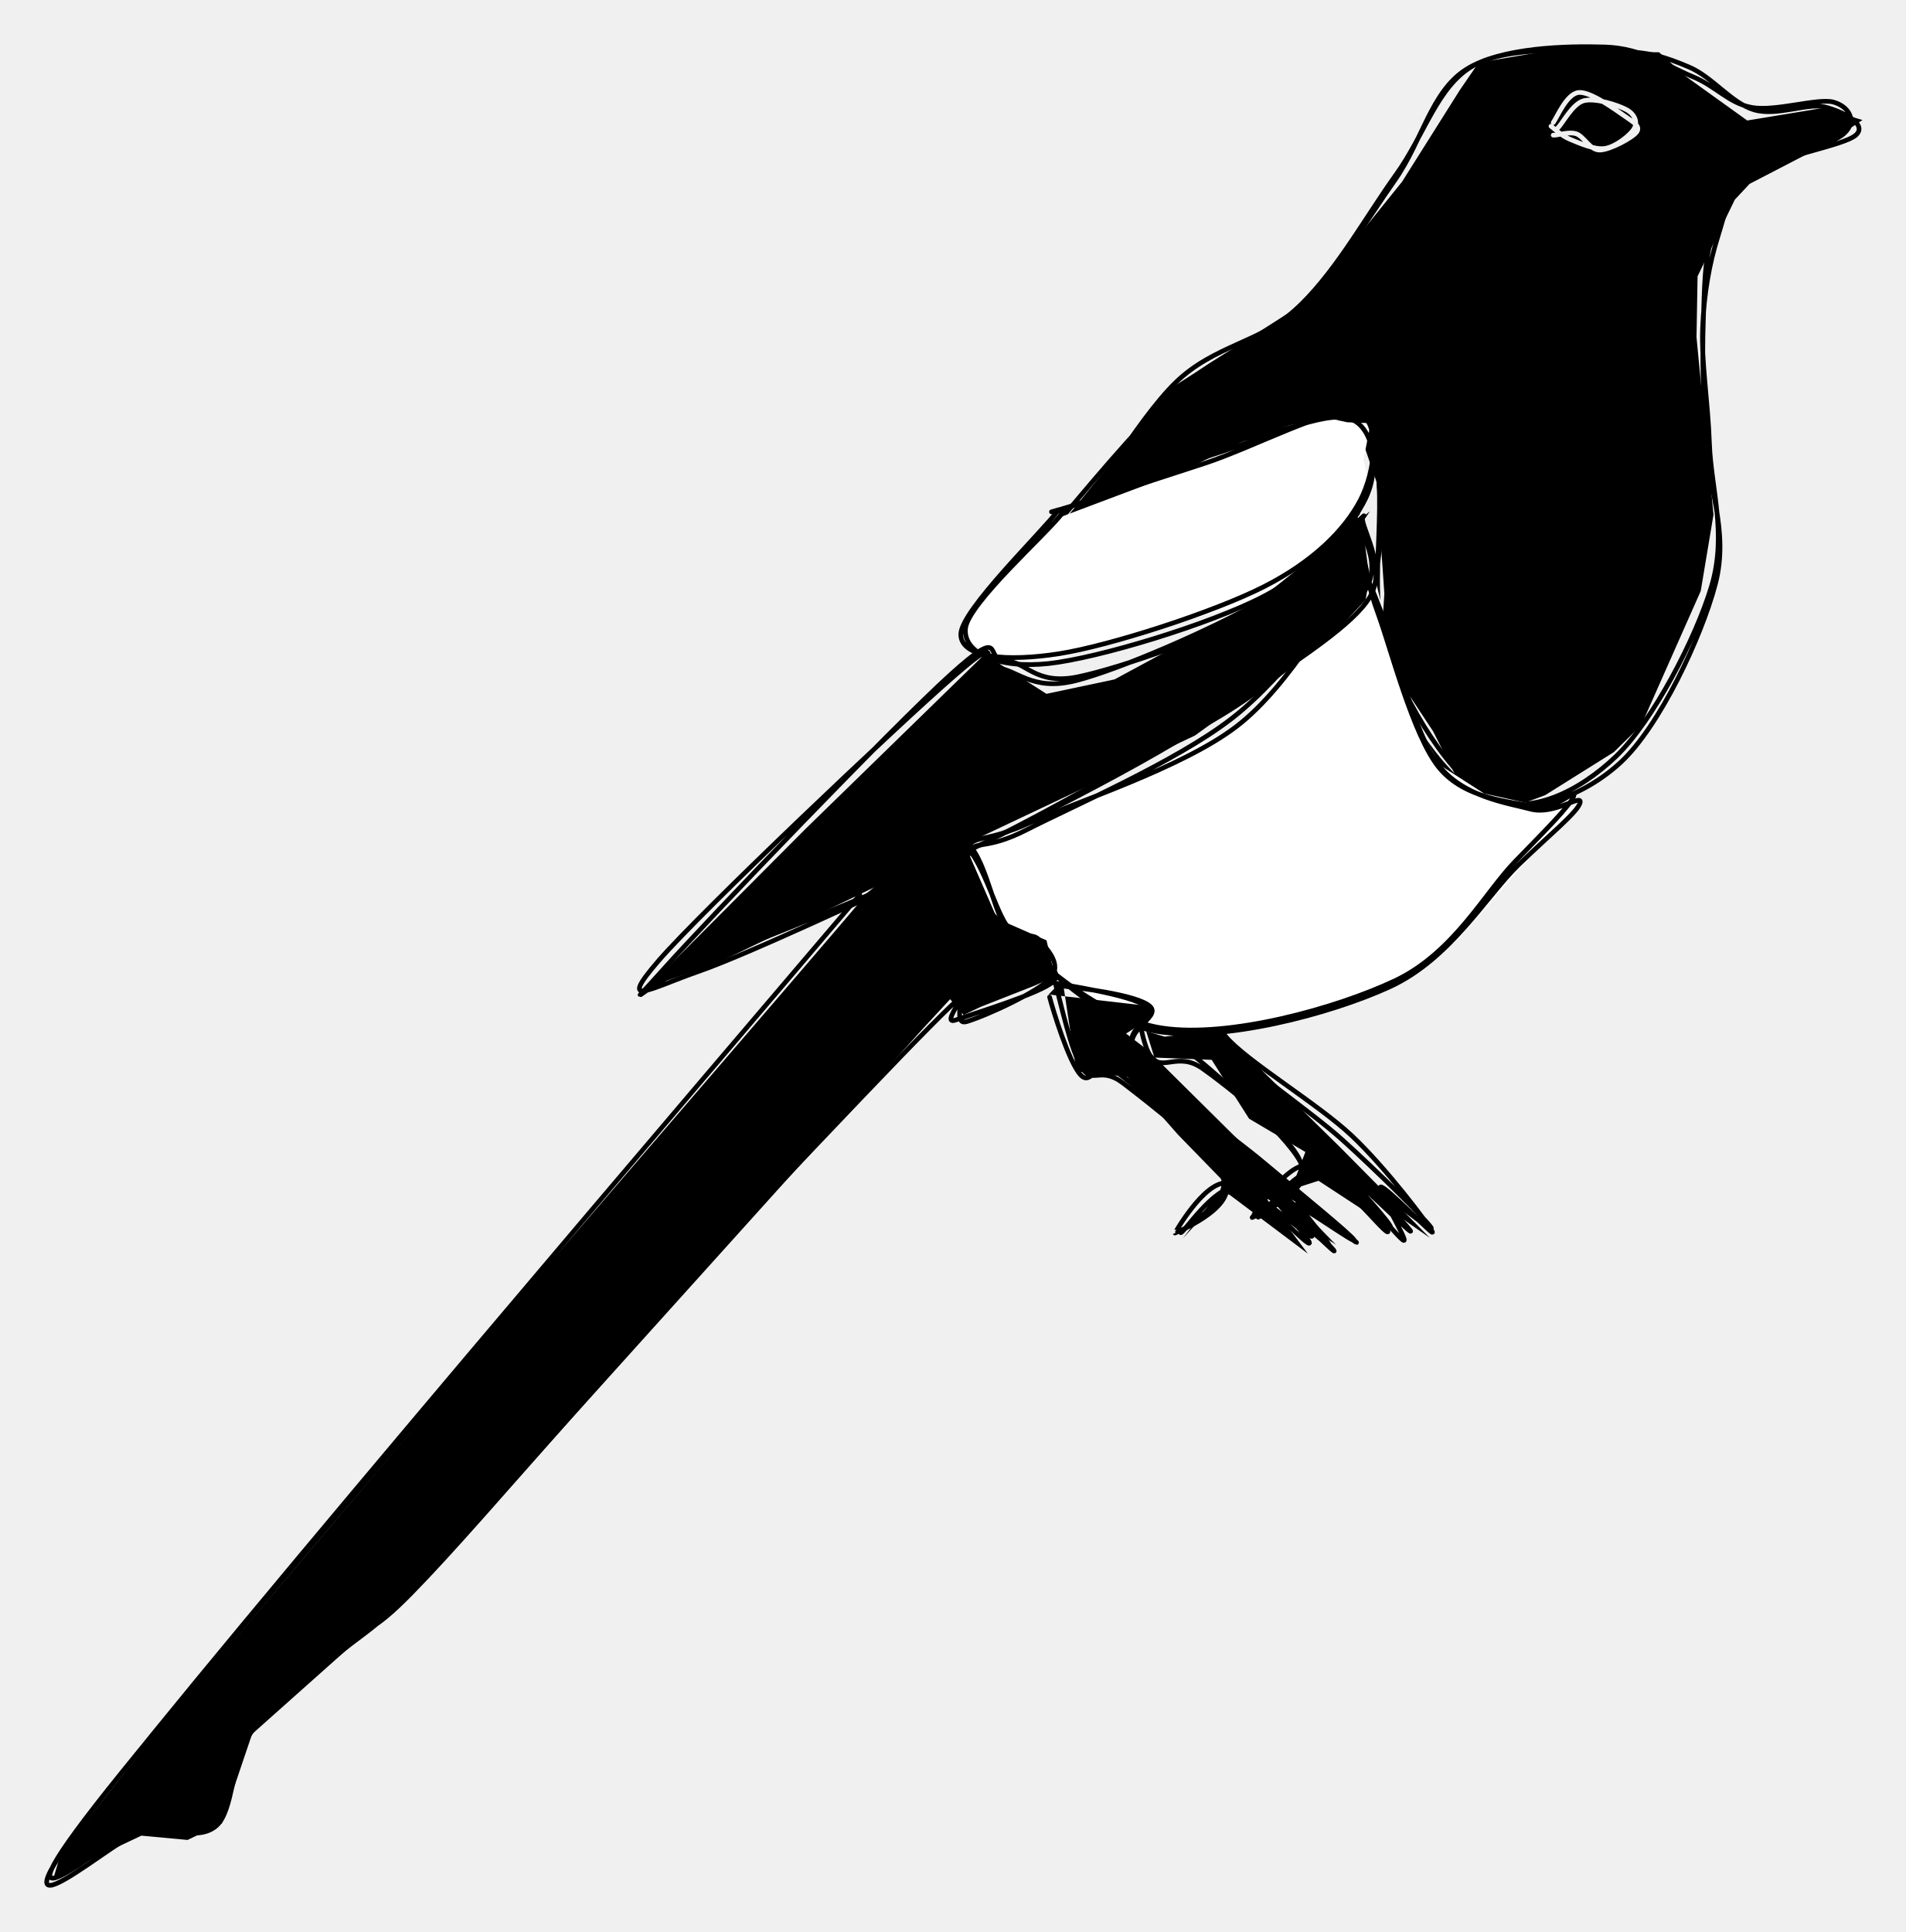
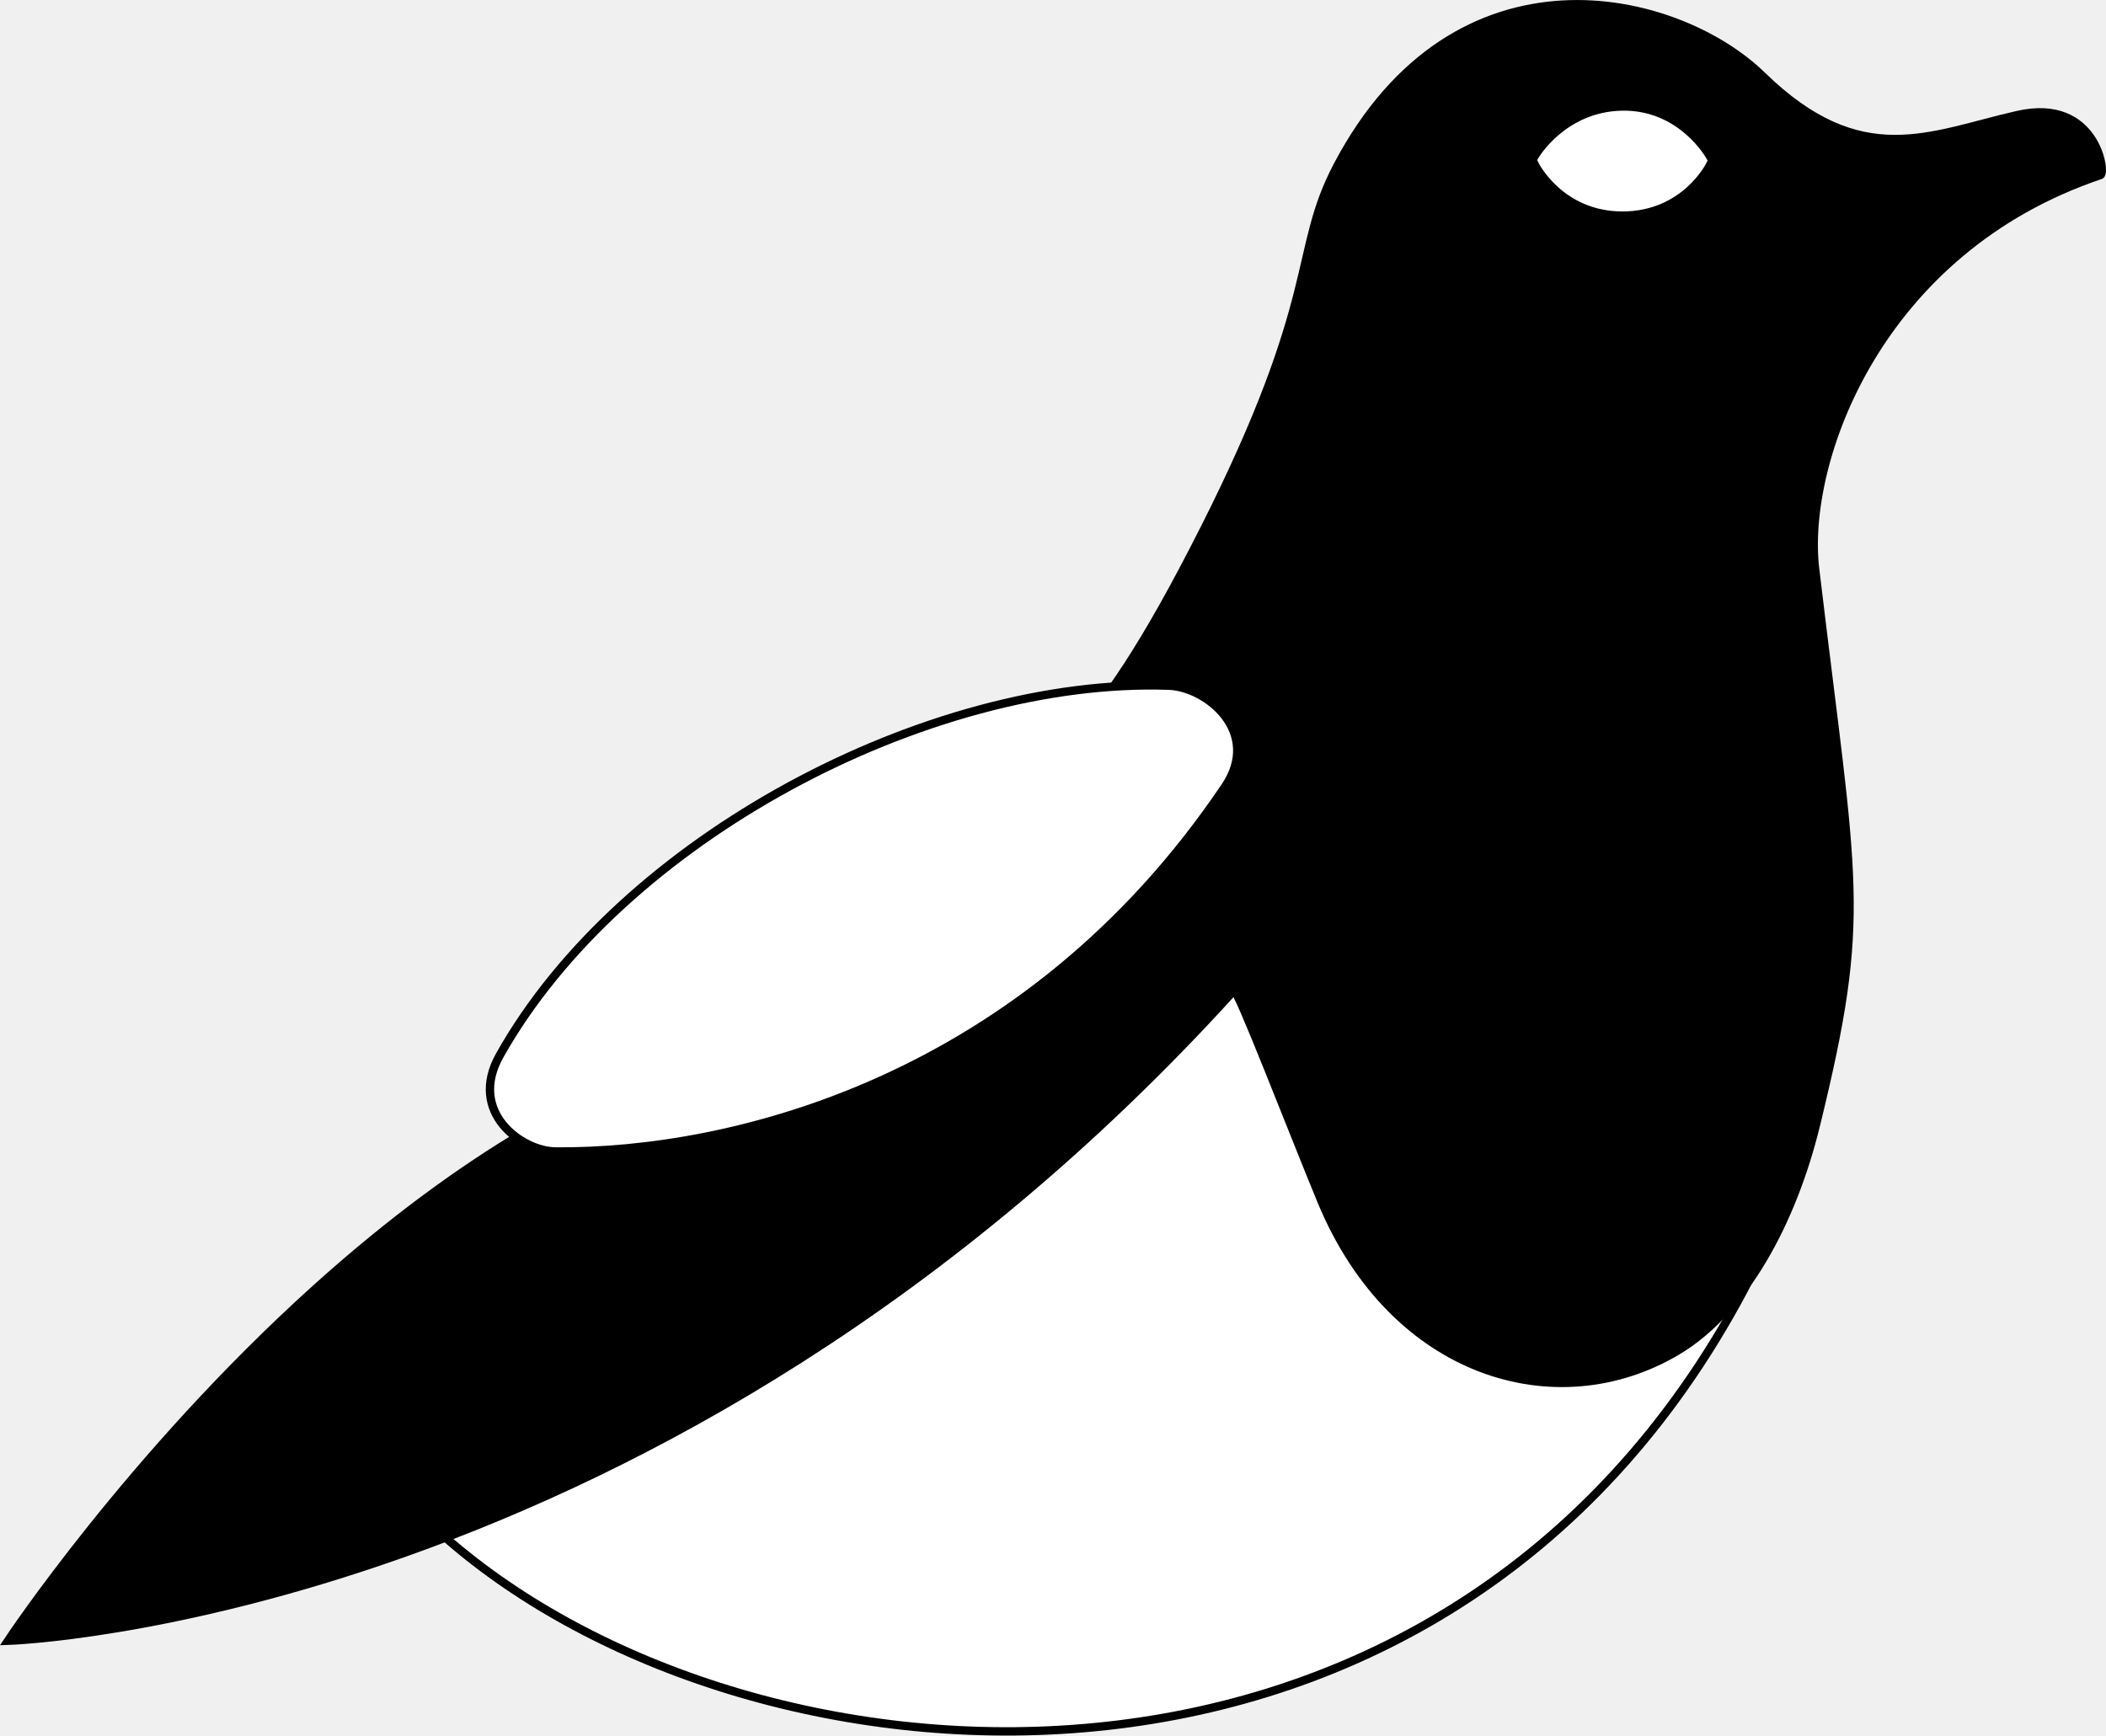
- <svg xmlns="http://www.w3.org/2000/svg" version="1.1" viewBox="0 0 408.395 414.083" width="408.395" height="414.083">
-   <defs>
-     <style class="style-fonts">
+ <svg xmlns="http://www.w3.org/2000/svg" width="66.621mm" height="54.909mm" viewBox="0 0 251.798 207.53" version="1.1" id="svg1" xml:space="preserve">
+   <defs id="defs1">
+     <style class="style-fonts" id="style1">
      @font-face {
        font-family: "Virgil";
        src: url("https://excalidraw.com/Virgil.woff2");
      }
      @font-face {
        font-family: "Cascadia";
        src: url("https://excalidraw.com/Cascadia.woff2");
      }
    </style>
  </defs>
-   <g stroke-linecap="round">
-     <g transform="translate(226.6762 113.1145) rotate(0 85.71934 -21.72869)" fill-rule="evenodd">
-       <path d="M1.6 -1.82 L24.35 -29.98 L52.92 -48.26 L73.78 -74.16 L86.11 -93.73 L90.2 -99.7 L104.82 -102.18 L128.86 -101.91 L134.53 -96.78 L147.75 -87.29 L163.84 -89.95 L172.45 -87.39 L169.76 -85.59 L166.33 -83.08 L148.25 -73.7 L145.09 -70.32 L137.11 -53.9 L136.88 -40.85 L140.52 -2.8 L137.79 13.55 L125.05 42.3 L119.16 48.09 L104.45 57.31 L99.23 59.25 L93.05 59.51 L85.85 54.28 L80.43 43.62 L69.17 26.56 L69.99 14.13 L68.34 -9.76 L65.94 -16.75 L61.56 -22 L58.15 -24.34 L42.61 -19.95 L0.89 0.57" stroke="none" stroke-width="0" fill="#000000" fill-rule="evenodd" />
-       <path d="M-0.28 -0.77 C3.84 -5.5, 16.86 -21.56, 25.62 -29.43 C34.38 -37.3, 44.46 -40.29, 52.27 -48 C60.09 -55.71, 66.37 -67.18, 72.5 -75.69 C78.63 -84.19, 81.27 -94.64, 89.06 -99.05 C96.84 -103.45, 111.51 -102.17, 119.21 -102.12 C126.92 -102.07, 130.26 -100.85, 135.26 -98.75 C140.27 -96.66, 144.38 -90.99, 149.23 -89.57 C154.07 -88.14, 160.7 -91.1, 164.34 -90.2 C167.98 -89.3, 173.67 -86.56, 171.05 -84.18 C168.44 -81.8, 153.58 -79.56, 148.64 -75.9 C143.7 -72.25, 143.15 -67.78, 141.41 -62.27 C139.67 -56.75, 138.48 -50.22, 138.19 -42.84 C137.9 -35.46, 139.34 -27.19, 139.66 -17.96 C139.98 -8.74, 143.44 1.36, 140.1 12.52 C136.77 23.68, 127.53 41.44, 119.63 49 C111.73 56.57, 100.93 61.85, 92.69 57.92 C84.46 53.99, 74.56 37.98, 70.24 25.41 C65.93 12.84, 71.78 -10.06, 66.81 -17.5 C61.84 -24.93, 51.38 -22, 40.42 -19.19 C29.47 -16.38, 7.96 -4.01, 1.07 -0.61 M1.77 1.44 C5.75 -3.53, 16.95 -23.03, 25.23 -31.1 C33.51 -39.16, 43.63 -39.74, 51.44 -46.95 C59.26 -54.16, 66.12 -65.8, 72.13 -74.35 C78.14 -82.89, 79.98 -93.43, 87.5 -98.22 C95.01 -103, 109.15 -103.3, 117.23 -103.05 C125.32 -102.8, 130.75 -98.87, 136 -96.71 C141.26 -94.55, 143.72 -91, 148.75 -90.08 C153.79 -89.17, 162.91 -92.15, 166.22 -91.23 C169.52 -90.31, 171.4 -87.23, 168.57 -84.56 C165.73 -81.89, 153.91 -78.87, 149.2 -75.23 C144.49 -71.59, 142.13 -67.95, 140.32 -62.71 C138.51 -57.48, 138.58 -51.17, 138.33 -43.81 C138.07 -36.45, 138.36 -27.88, 138.79 -18.56 C139.22 -9.25, 143.93 0.63, 140.92 12.09 C137.91 23.55, 128.95 42.52, 120.72 50.2 C112.49 57.87, 100.18 62.12, 91.54 58.13 C82.9 54.13, 72.67 38.73, 68.87 26.22 C65.08 13.71, 73.46 -9.13, 68.78 -16.95 C64.1 -24.78, 52.17 -23.82, 40.8 -20.74 C29.43 -17.66, 7.53 -1.99, 0.55 1.54" stroke="#000000" stroke-width="1" fill="none" />
+   <g id="layer1" style="display:none;opacity:0.359" transform="translate(-338.2836,-361.9682)">
+     <g id="g1" transform="translate(191.6899,353.9613)">
+       <g stroke-linecap="round" id="g3">
+         <g transform="translate(226.6762,113.1145)" fill-rule="evenodd" id="g2">
+           <path d="m 1.6,-1.82 22.75,-28.16 28.57,-18.28 20.86,-25.9 12.33,-19.57 4.09,-5.97 14.62,-2.48 24.04,0.27 5.67,5.13 13.22,9.49 16.09,-2.66 8.61,2.56 -2.69,1.8 -3.43,2.51 -18.08,9.38 -3.16,3.38 -7.98,16.42 -0.23,13.05 3.64,38.05 -2.73,16.35 -12.74,28.75 -5.89,5.79 -14.71,9.22 -5.22,1.94 -6.18,0.26 -7.2,-5.23 L 80.43,43.62 69.17,26.56 69.99,14.13 68.34,-9.76 65.94,-16.75 61.56,-22 58.15,-24.34 42.61,-19.95 0.89,0.57" stroke="none" stroke-width="0" fill="#000000" fill-rule="evenodd" id="path1" />
+           <path d="m -0.28,-0.77 c 4.12,-4.73 17.14,-20.79 25.9,-28.66 8.76,-7.87 18.84,-10.86 26.65,-18.57 7.82,-7.71 14.1,-19.18 20.23,-27.69 6.13,-8.5 8.77,-18.95 16.56,-23.36 7.78,-4.4 22.45,-3.12 30.15,-3.07 7.71,0.05 11.05,1.27 16.05,3.37 5.01,2.09 9.12,7.76 13.97,9.18 4.84,1.43 11.47,-1.53 15.11,-0.63 3.64,0.9 9.33,3.64 6.71,6.02 -2.61,2.38 -17.47,4.62 -22.41,8.28 -4.94,3.65 -5.49,8.12 -7.23,13.63 -1.74,5.52 -2.93,12.05 -3.22,19.43 -0.29,7.38 1.15,15.65 1.47,24.88 0.32,9.22 3.78,19.32 0.44,30.48 -3.33,11.16 -12.57,28.92 -20.47,36.48 -7.9,7.57 -18.7,12.85 -26.94,8.92 C 84.46,53.99 74.56,37.98 70.24,25.41 65.93,12.84 71.78,-10.06 66.81,-17.5 61.84,-24.93 51.38,-22 40.42,-19.19 29.47,-16.38 7.96,-4.01 1.07,-0.61 m 0.7,2.05 c 3.98,-4.97 15.18,-24.47 23.46,-32.54 8.28,-8.06 18.4,-8.64 26.21,-15.85 7.82,-7.21 14.68,-18.85 20.69,-27.4 6.01,-8.54 7.85,-19.08 15.37,-23.87 7.51,-4.78 21.65,-5.08 29.73,-4.83 8.09,0.25 13.52,4.18 18.77,6.34 5.26,2.16 7.72,5.71 12.75,6.63 5.04,0.91 14.16,-2.07 17.47,-1.15 3.3,0.92 5.18,4 2.35,6.67 -2.84,2.67 -14.66,5.69 -19.37,9.33 -4.71,3.64 -7.07,7.28 -8.88,12.52 -1.81,5.23 -1.74,11.54 -1.99,18.9 -0.26,7.36 0.03,15.93 0.46,25.25 0.43,9.31 5.14,19.19 2.13,30.65 -3.01,11.46 -11.97,30.43 -20.2,38.11 -8.23,7.67 -20.54,11.92 -29.18,7.93 C 82.9,54.13 72.67,38.73 68.87,26.22 65.08,13.71 73.46,-9.13 68.78,-16.95 64.1,-24.78 52.17,-23.82 40.8,-20.74 29.43,-17.66 7.53,-1.99 0.55,1.54" stroke="#000000" stroke-width="1" fill="none" id="path2" />
+         </g>
+       </g>
+       <g stroke-linecap="round" id="g5">
+         <g transform="translate(226.6762,109.0212)" fill-rule="evenodd" id="g4">
+           <path d="m 0.77,-0.98 -16.74,21.32 -3.96,5.41 1.13,2.68 6.08,4 12.08,0.12 10.1,-3.57 34.48,-9.56 6.87,-5.3 11.29,-10.88 5.18,-6.72 -1.77,-6.94 1.54,-7.9 -5.04,-0.2 -4.72,-1.01 L 0.1,1.98" stroke="none" stroke-width="0" fill="#ffffff" fill-rule="evenodd" id="path3" />
+           <path d="M 1.06,0.86 C -2.19,5.27 -19.26,20.29 -19.77,25.68 -20.28,31.07 -12.63,34.34 -2,33.2 8.64,32.06 32.7,24.75 44.03,18.84 55.37,12.93 62.94,4.12 66,-2.25 c 3.06,-6.36 1.77,-15.5 -3.6,-17.09 -5.36,-1.6 -18.17,4.21 -28.6,7.54 C 23.36,-8.46 5.29,-1.32 -0.21,0.67 m 0.37,-0.4 c -3.39,4.64 -20.96,21.54 -20.94,26.68 0.02,5.14 10.23,5.84 21.06,4.14 10.83,-1.7 33.15,-8.9 43.91,-14.37 C 54.94,11.25 61.51,4.48 64.8,-1.74 68.09,-7.97 69.49,-19.33 63.91,-20.65 58.33,-21.97 42.21,-13.21 31.33,-9.66 20.45,-6.1 3.96,-0.73 -1.35,0.68" stroke="#000000" stroke-width="1" fill="none" id="path4" />
+         </g>
+       </g>
+       <g stroke-linecap="round" id="g7">
+         <g transform="translate(242.9591,208.4832)" fill-rule="evenodd" id="g6">
+           <path d="m -0.96,0.91 5.39,17.27 12.27,0.49 8.01,12.61 12.07,7.14 -2.43,6.39 -7.37,7.32 7.4,-5.87 L 39.6,44.59 55.56,55.05 46.77,44.56 59.76,55.1 50.66,47.9 63.45,56.82 44.32,37.5 19.41,13 16.59,9.13 20.81,4.51 20.61,4.99 1.83,-0.88" stroke="none" stroke-width="0" fill="#000000" fill-rule="evenodd" id="path5" />
+           <path d="m -0.12,-0.52 c 0.42,2.84 1.25,14.91 3.73,18.42 2.47,3.5 5.78,-1.13 11.13,2.63 5.35,3.76 18.96,14.61 20.95,19.92 1.98,5.31 -9.61,11.61 -9.05,11.94 0.56,0.33 7.78,-10.48 12.4,-9.95 4.62,0.53 14.08,12.84 15.34,13.11 1.27,0.26 -8.55,-11.49 -7.74,-11.51 0.82,-0.02 11.77,10.98 12.64,11.37 0.86,0.4 -8.2,-8.89 -7.46,-9.02 0.74,-0.14 13.08,9.98 11.89,8.21 C 62.53,52.84 52.16,42.53 44.7,35.81 37.24,29.1 22.95,19.74 18.94,14.31 14.94,8.89 23.78,5.82 20.65,3.26 17.53,0.71 3.66,-0.62 0.19,-1.03 m -1.83,2.86 c 0.68,2.4 4.75,11.38 7.34,14.18 2.59,2.8 3.1,-1.66 8.18,2.61 5.09,4.28 20.42,17.4 22.32,23.05 1.9,5.64 -11.13,10.92 -10.94,10.84 0.2,-0.07 7.14,-11.63 12.08,-11.28 4.95,0.34 16.13,12.9 17.57,13.33 1.45,0.42 -9.38,-11.26 -8.89,-10.79 0.49,0.47 10.68,13.26 11.83,13.61 1.14,0.36 -5.96,-11.15 -4.94,-11.47 1.01,-0.32 12.06,11.36 11.04,9.54 C 62.93,53.63 54.16,41.95 46.78,34.98 39.39,28.01 24.12,18.94 19.66,13.62 15.2,8.29 23.18,5.02 20,3.01 16.83,1 3.82,2.23 0.61,1.54" stroke="#000000" stroke-width="1" fill="none" id="path6" />
+         </g>
+       </g>
+       <g stroke-linecap="round" id="g9">
+         <g transform="translate(292.1688,122.1197)" fill-rule="evenodd" id="g8">
+           <path d="m -0.27,1.41 -19.05,24.1 -8.05,7.97 -21.24,10.52 -36.84,16.67 1.76,4.43 4.07,10.53 15.63,11.86 9.41,9.05 11.98,3.52 11.16,-1.27 13.16,-1.37 24.14,-9.09 7.3,-3.1 L 20.65,78.8 45.14,50.86 37.42,50.51 25.88,47.96 16.34,41.82 8.87,27.86 1.83,-0.88" stroke="none" stroke-width="0" fill="#ffffff" fill-rule="evenodd" id="path7" />
+           <path d="m -1.18,0.45 c -4.51,5.68 -14.28,24.16 -26.01,33.13 -11.73,8.96 -34.71,16.25 -44.34,20.66 -9.63,4.42 -12.29,2.37 -13.42,5.83 -1.14,3.45 -0.17,8.44 6.59,14.91 6.76,6.48 19.93,21.53 33.94,23.93 14.01,2.4 37.17,-3.6 50.1,-9.54 C 18.62,83.43 26.41,69.85 33.21,63.27 40,56.69 46.01,51.88 46.45,49.89 46.89,47.9 40.92,52.65 35.85,51.3 30.79,49.96 21.32,48.67 16.05,41.8 10.77,34.92 6.86,17.05 4.21,10.07 1.55,3.08 0.78,1.73 0.11,-0.12 m 0.3,-0.24 c -4.68,5.39 -16.57,22.91 -28.64,32.25 -12.07,9.34 -34.4,18.94 -43.8,23.78 -9.4,4.83 -11.37,1.98 -12.58,5.23 -1.21,3.25 -1.58,8.08 5.33,14.3 6.92,6.22 21.83,20.87 36.16,23.02 14.34,2.16 37.26,-4.19 49.85,-10.12 12.59,-5.93 19.3,-18.88 25.69,-25.48 6.4,-6.6 11.99,-12.15 12.67,-14.14 0.69,-1.98 -3.74,3.25 -8.55,2.23 C 31.72,49.69 21.74,49.2 16.2,42.38 10.65,35.55 5.92,17 3.28,9.77 0.65,2.54 1.01,0.92 0.4,-1" stroke="#000000" stroke-width="1" fill="none" id="path8" />
+         </g>
+       </g>
+       <g stroke-linecap="round" id="g11">
+         <g transform="translate(292.1688,110.6585)" fill-rule="evenodd" id="g10">
+           <path d="m -0.27,1.41 1.57,11.82 -0.83,4.69 -7.59,8.12 -28.98,20.95 -64.43,30.46 -38.22,18.43 -15.45,5.32 -1.21,1.79 35.96,-36.09 38.03,-37.07 1.68,0.36 2.09,1.65 9.73,6.21 14.58,-3.09 29.71,-16.03 25.03,-20" stroke="none" stroke-width="0" fill="#000000" fill-rule="evenodd" id="path9" />
+           <path d="m -0.17,0.83 c 0.41,2.83 5.12,10.66 1.5,16.57 -3.63,5.92 -15.02,13.01 -23.25,18.93 -8.23,5.91 -15.03,10.35 -26.15,16.55 -11.12,6.2 -24.82,13.21 -40.56,20.65 -15.73,7.45 -43.47,20.42 -53.86,24.03 -10.4,3.61 -17.61,8.17 -8.5,-2.36 9.11,-10.54 51.14,-50.41 63.18,-60.86 12.04,-10.46 4.71,-2.02 9.05,-1.86 4.35,0.15 7.57,5.14 17.03,2.77 9.47,-2.37 29.43,-11.1 39.74,-17 10.31,-5.89 18.4,-15.15 22.1,-18.37 m -1.84,0.34 c 0.41,2.4 5.85,8.98 2.38,15.17 -3.48,6.19 -14.64,15.58 -23.24,21.98 -8.59,6.41 -17.07,10.29 -28.34,16.44 -11.27,6.15 -23.71,13.34 -39.28,20.47 -15.57,7.13 -44.14,18.49 -54.13,22.31 -9.98,3.82 -15.07,11.05 -5.76,0.61 9.3,-10.43 49.37,-52.19 61.58,-63.23 12.21,-11.04 7.1,-3.09 11.66,-3.02 4.57,0.07 6.45,5.37 15.73,3.44 9.28,-1.93 29.97,-9.19 39.95,-15.02 C -11.2,13.53 -4.86,2.42 -1.25,-0.6" stroke="#000000" stroke-width="1" fill="none" id="path10" />
+         </g>
+       </g>
+       <g stroke-linecap="round" id="g13">
+         <g transform="translate(184.9247,192.5242)" fill-rule="evenodd" id="g12">
+           <path d="m -1.51,1.96 -148.09,174.5 -22.32,28.36 -1.48,4.97 18.77,-8.88 9.91,0.92 7.34,-3.54 6.48,-19.16 29.19,-26.01 10.9,-10.11 103.48,-114.87 6.01,-6.51 2.9,3.38 3.65,-1.74 11.4,-4.48 4.51,-1.99 -1.8,-7.78 -10.57,-4.63 -5.75,-13.19 -2.17,-4.03 -5.97,2.29 -15.22,11.2" stroke="none" stroke-width="0" fill="#000000" fill-rule="evenodd" id="path11" />
+           <path d="m 0.51,0.21 c -27.37,32.25 -139.18,161.05 -164.87,194.12 -25.7,33.06 6.38,3.53 10.68,4.27 4.3,0.74 11.34,3.52 15.12,0.19 3.77,-3.33 3.05,-13.83 7.53,-20.18 4.48,-6.35 13.63,-12.98 19.34,-17.92 5.7,-4.94 6.11,-2.79 14.87,-11.74 8.77,-8.95 19.45,-21.39 37.71,-41.98 C -40.85,86.39 -0.78,38.85 12.77,25.42 26.33,12 17.64,27.83 22.22,26.44 26.79,25.05 37.64,20 40.22,17.08 42.8,14.15 39.32,10.72 37.7,8.87 36.08,7.02 33.36,9.56 30.52,5.97 27.68,2.39 25.78,-11.73 20.66,-12.65 15.54,-13.58 3.06,-1.57 -0.21,0.44 m -0.47,-1.17 c -27.49,32.34 -139,162.91 -164.54,196.32 -25.53,33.41 6.87,3.99 11.33,4.15 4.46,0.17 11.83,0.29 15.46,-3.16 3.63,-3.44 2.21,-11.91 6.33,-17.51 4.12,-5.6 12.36,-10.82 18.4,-16.07 6.04,-5.25 8.93,-6 17.84,-15.42 8.92,-9.42 17.23,-21.04 35.64,-41.09 18.4,-20.05 61.47,-65.8 74.81,-79.2 13.34,-13.39 0.89,0.37 5.23,-1.18 C 24.15,24.57 37.84,20.42 40.6,18 43.36,15.58 38.04,13.64 36.39,11.57 34.73,9.5 33.45,9.62 30.66,5.6 27.87,1.57 24.76,-11.64 19.66,-12.56 14.55,-13.47 3.45,-2.04 0.01,0.11" stroke="#000000" stroke-width="1" fill="none" id="path12" />
+         </g>
+       </g>
+       <g stroke-linecap="round" id="g15">
+         <g transform="translate(226.1035,211.8725)" fill-rule="evenodd" id="g14">
+           <path d="m 1.6,-1.82 2.97,19.58 10.87,1.16 10.88,12.38 10.47,10.76 -1.26,2.61 -8.17,8.9 7.86,-10.2 2.22,0.87 16.73,12.58 -9.01,-12 L 60.21,54.93 50.7,45.17 63.85,54.13 45.09,38.2 19.84,13.19 15.2,9.65 19.37,6.98 20.15,3.75 -1.38,1.27" stroke="none" stroke-width="0" fill="#000000" fill-rule="evenodd" id="path13" />
+           <path d="m 0.19,-0.51 c 0.88,2.81 3.22,14.14 5.64,17.62 2.42,3.48 3.85,-0.62 8.87,3.26 5.02,3.88 19.21,14.69 21.25,20.01 2.03,5.33 -9.48,11.55 -9.04,11.94 0.45,0.39 7.1,-9.97 11.68,-9.59 4.59,0.38 14.68,11.81 15.84,11.87 1.16,0.07 -9.77,-11.75 -8.89,-11.47 0.89,0.27 13.24,12.58 14.21,13.11 0.96,0.54 -9.14,-9.52 -8.42,-9.92 0.72,-0.4 13.81,9.01 12.74,7.53 C 62.99,52.37 52.64,43.97 44.86,37.43 37.09,30.89 21.52,20.22 17.43,14.62 13.35,9.02 23.06,6.35 20.33,3.81 17.61,1.28 4.61,-0.18 1.07,-0.61 m -2.25,2.44 c 0.78,2.97 4.12,13.89 6.62,16.65 2.5,2.75 3.19,-3.95 8.39,-0.1 5.19,3.85 20.79,17.51 22.77,23.18 C 38.58,47.23 25.68,52.38 25.69,52.4 25.7,52.42 31.78,41.54 36.66,41.66 41.55,41.78 53.7,53 54.98,53.12 56.26,53.24 43.75,42.07 44.35,42.38 c 0.59,0.31 12.91,12.04 14.22,12.61 1.3,0.57 -7.41,-9.07 -6.42,-9.19 0.99,-0.11 13.8,9.89 12.34,8.5 C 63.02,52.91 51.22,44.15 43.37,37.45 35.51,30.75 21.34,19.68 17.36,14.08 13.39,8.48 22.7,6.45 19.52,3.85 16.34,1.26 1.62,-0.75 -1.7,-1.5" stroke="#000000" stroke-width="1" fill="none" id="path14" />
+         </g>
+       </g>
+       <g stroke-linecap="round" id="g17">
+         <g transform="translate(332.7117,27.82308)" fill-rule="evenodd" id="g16">
+           <path d="M 0.18,-0.19 7.19,-8.61 11.01,-4.99 16,-1.25 16.7,1.02 12.49,3 -1.51,1.96" stroke="none" stroke-width="0" fill="#000000" fill-rule="evenodd" id="path15" />
+           <path d="m 1.05,-0.33 c 1.08,-0.96 3.16,-5.23 5.62,-5.9 2.46,-0.66 7.36,0.92 9.16,1.91 1.81,0.99 2.44,2.64 1.68,4.02 C 16.76,1.08 13.6,3.59 11.31,3.98 9.01,4.37 5.67,2.82 3.73,2.03 1.79,1.24 0.14,-0.48 -0.33,-0.77 M 0.14,-1.55 C 1.03,-2.81 3.05,-7.77 5.61,-8 c 2.56,-0.23 7.8,3.66 9.86,5.07 2.07,1.42 3.42,2.21 2.53,3.43 C 17.11,1.71 12.31,4.29 10.15,4.34 8,4.4 6.73,1.38 5.06,0.85 3.39,0.31 0.92,1.27 0.14,1.14" stroke="#f0f0f0" stroke-width="1" fill="none" id="path16" />
+         </g>
+       </g>
    </g>
  </g>
-   <g stroke-linecap="round">
-     <g transform="translate(226.6762 109.0212) rotate(0 23.45195 6.317587)" fill-rule="evenodd">
-       <path d="M0.77 -0.98 L-15.97 20.34 L-19.93 25.75 L-18.8 28.43 L-12.72 32.43 L-0.64 32.55 L9.46 28.98 L43.94 19.42 L50.81 14.12 L62.1 3.24 L67.28 -3.48 L65.51 -10.42 L67.05 -18.32 L62.01 -18.52 L57.29 -19.53 L0.1 1.98" stroke="none" stroke-width="0" fill="#ffffff" fill-rule="evenodd" />
-       <path d="M1.06 0.86 C-2.19 5.27, -19.26 20.29, -19.77 25.68 C-20.28 31.07, -12.63 34.34, -2 33.2 C8.64 32.06, 32.7 24.75, 44.03 18.84 C55.37 12.93, 62.94 4.12, 66 -2.25 C69.06 -8.61, 67.77 -17.75, 62.4 -19.34 C57.04 -20.94, 44.23 -15.13, 33.8 -11.8 C23.36 -8.46, 5.29 -1.32, -0.21 0.67 M0.16 0.27 C-3.23 4.91, -20.8 21.81, -20.78 26.95 C-20.76 32.09, -10.55 32.79, 0.28 31.09 C11.11 29.39, 33.43 22.19, 44.19 16.72 C54.94 11.25, 61.51 4.48, 64.8 -1.74 C68.09 -7.97, 69.49 -19.33, 63.91 -20.65 C58.33 -21.97, 42.21 -13.21, 31.33 -9.66 C20.45 -6.1, 3.96 -0.73, -1.35 0.68" stroke="#000000" stroke-width="1" fill="none" />
-     </g>
+   <g id="layer2" style="display:inline;opacity:1" transform="translate(-338.2836,-361.9682)">
+     <path style="display:inline;opacity:1;fill:#ffffff;fill-opacity:1;stroke:#000000;stroke-linecap:round" d="m 391.549,545.827 c 35.928,31.46 116.509,38.115 153.498,-26.475 36.989,-64.59 -59.24,-38.94 -59.24,-38.94 0,0 -130.186,33.955 -94.259,65.415 z" id="path17" />
+     <path style="display:inline;opacity:1;fill:#000000;fill-opacity:1;stroke:#000000;stroke-width:1;stroke-linecap:round;stroke-dasharray:none;stroke-opacity:1" d="m 482.236,425.295 c -14.166,28.032 -18.758,27.008 -32.329,40.331 -9.962,9.779 -32.342,21.646 -50.21,32.538 -8.528,5.198 -16.51,11.456 -23.701,17.94 -22.128,19.956 -36.762,42.062 -36.762,42.062 0,0 78.225,-2.4 146.574,-77.754 0.397,-0.437 6.991,16.746 10.46,25.13 8.614,20.824 28.156,26.5 42.519,17.971 8.056,-4.784 13.784,-15.494 16.601,-26.995 6.243,-25.487 4.458,-28.313 -0.088,-66.517 -1.531,-12.871 7.522,-38.146 34.116,-47.104 0.711,-0.24 -0.575,-9.292 -9.879,-7.181 -10.471,2.375 -18.712,6.863 -30.567,-4.688 -10.242,-9.979 -36.565,-16.301 -50.79,10.79 -5.351,10.19 -1.777,15.446 -15.943,43.478 z" id="path179" />
+     <path style="fill:#ffffff;fill-opacity:1;stroke:#000000;stroke-width:1;stroke-linecap:round;stroke-dasharray:none;stroke-opacity:1" d="m 404.689,499.655 c 21.004,0.19 56.289,-8.348 80.072,-43.623 4.391,-6.512 -2.137,-11.916 -6.745,-12.075 -28.792,-0.992 -65.473,18.343 -79.986,44.211 -3.835,6.835 2.672,11.451 6.659,11.487 z" id="path178" />
+     <path style="fill:#ffffff;fill-opacity:1;stroke:#ffffff;stroke-width:1;stroke-linecap:round;stroke-dasharray:none;stroke-opacity:1" d="m 522.634,381.131 c 0,0 3.105,-5.334 9.641,-5.431 6.535,-0.097 9.611,5.483 9.611,5.483 0,0 -2.717,5.568 -9.611,5.568 -6.894,0 -9.641,-5.62 -9.641,-5.62 z" id="path19" />
  </g>
-   <g stroke-linecap="round">
-     <g transform="translate(242.9591 208.4832) rotate(0 31.18563 28.18299)" fill-rule="evenodd">
-       <path d="M-0.96 0.91 L4.43 18.18 L16.7 18.67 L24.71 31.28 L36.78 38.42 L34.35 44.81 L26.98 52.13 L34.38 46.26 L39.6 44.59 L55.56 55.05 L46.77 44.56 L59.76 55.1 L50.66 47.9 L63.45 56.82 L44.32 37.5 L19.41 13 L16.59 9.13 L20.81 4.51 L20.61 4.99 L1.83 -0.88" stroke="none" stroke-width="0" fill="#000000" fill-rule="evenodd" />
-       <path d="M-0.12 -0.52 C0.3 2.32, 1.13 14.39, 3.61 17.9 C6.08 21.4, 9.39 16.77, 14.74 20.53 C20.09 24.29, 33.7 35.14, 35.69 40.45 C37.67 45.76, 26.08 52.06, 26.64 52.39 C27.2 52.72, 34.42 41.91, 39.04 42.44 C43.66 42.97, 53.12 55.28, 54.38 55.55 C55.65 55.81, 45.83 44.06, 46.64 44.04 C47.46 44.02, 58.41 55.02, 59.28 55.41 C60.14 55.81, 51.08 46.52, 51.82 46.39 C52.56 46.25, 64.9 56.37, 63.71 54.6 C62.53 52.84, 52.16 42.53, 44.7 35.81 C37.24 29.1, 22.95 19.74, 18.94 14.31 C14.94 8.89, 23.78 5.82, 20.65 3.26 C17.53 0.71, 3.66 -0.62, 0.19 -1.03 M-1.64 1.83 C-0.96 4.23, 3.11 13.21, 5.7 16.01 C8.29 18.81, 8.8 14.35, 13.88 18.62 C18.97 22.9, 34.3 36.02, 36.2 41.67 C38.1 47.31, 25.07 52.59, 25.26 52.51 C25.46 52.44, 32.4 40.88, 37.34 41.23 C42.29 41.57, 53.47 54.13, 54.91 54.56 C56.36 54.98, 45.53 43.3, 46.02 43.77 C46.51 44.24, 56.7 57.03, 57.85 57.38 C58.99 57.74, 51.89 46.23, 52.91 45.91 C53.92 45.59, 64.97 57.27, 63.95 55.45 C62.93 53.63, 54.16 41.95, 46.78 34.98 C39.39 28.01, 24.12 18.94, 19.66 13.62 C15.2 8.29, 23.18 5.02, 20 3.01 C16.83 1, 3.82 2.23, 0.61 1.54" stroke="#000000" stroke-width="1" fill="none" />
-     </g>
-   </g>
-   <g stroke-linecap="round">
-     <g transform="translate(292.1688 122.1197) rotate(0 -19.44417 49.22636)" fill-rule="evenodd">
-       <path d="M-0.27 1.41 L-19.32 25.51 L-27.37 33.48 L-48.61 44 L-85.45 60.67 L-83.69 65.1 L-79.62 75.63 L-63.99 87.49 L-54.58 96.54 L-42.6 100.06 L-31.44 98.79 L-18.28 97.42 L5.86 88.33 L13.16 85.23 L20.65 78.8 L45.14 50.86 L37.42 50.51 L25.88 47.96 L16.34 41.82 L8.87 27.86 L1.83 -0.88" stroke="none" stroke-width="0" fill="#ffffff" fill-rule="evenodd" />
-       <path d="M-1.18 0.45 C-5.69 6.13, -15.46 24.61, -27.19 33.58 C-38.92 42.54, -61.9 49.83, -71.53 54.24 C-81.16 58.66, -83.82 56.61, -84.95 60.07 C-86.09 63.52, -85.12 68.51, -78.36 74.98 C-71.6 81.46, -58.43 96.51, -44.42 98.91 C-30.41 101.31, -7.25 95.31, 5.68 89.37 C18.62 83.43, 26.41 69.85, 33.21 63.27 C40 56.69, 46.01 51.88, 46.45 49.89 C46.89 47.9, 40.92 52.65, 35.85 51.3 C30.79 49.96, 21.32 48.67, 16.05 41.8 C10.77 34.92, 6.86 17.05, 4.21 10.07 C1.55 3.08, 0.78 1.73, 0.11 -0.12 M0.41 -0.36 C-4.27 5.03, -16.16 22.55, -28.23 31.89 C-40.3 41.23, -62.63 50.83, -72.03 55.67 C-81.43 60.5, -83.4 57.65, -84.61 60.9 C-85.82 64.15, -86.19 68.98, -79.28 75.2 C-72.36 81.42, -57.45 96.07, -43.12 98.22 C-28.78 100.38, -5.86 94.03, 6.73 88.1 C19.32 82.17, 26.03 69.22, 32.42 62.62 C38.82 56.02, 44.41 50.47, 45.09 48.48 C45.78 46.5, 41.35 51.73, 36.54 50.71 C31.72 49.69, 21.74 49.2, 16.2 42.38 C10.65 35.55, 5.92 17, 3.28 9.77 C0.65 2.54, 1.01 0.92, 0.4 -1" stroke="#000000" stroke-width="1" fill="none" />
-     </g>
-   </g>
-   <g stroke-linecap="round">
-     <g transform="translate(292.1688 110.6585) rotate(0 -76.23167 51.00273)" fill-rule="evenodd">
-       <path d="M-0.27 1.41 L1.3 13.23 L0.47 17.92 L-7.12 26.04 L-36.1 46.99 L-100.53 77.45 L-138.75 95.88 L-154.2 101.2 L-155.41 102.99 L-119.45 66.9 L-81.42 29.83 L-79.74 30.19 L-77.65 31.84 L-67.92 38.05 L-53.34 34.96 L-23.63 18.93 L1.4 -1.07" stroke="none" stroke-width="0" fill="#000000" fill-rule="evenodd" />
-       <path d="M-0.17 0.83 C0.24 3.66, 4.95 11.49, 1.33 17.4 C-2.3 23.32, -13.69 30.41, -21.92 36.33 C-30.15 42.24, -36.95 46.68, -48.07 52.88 C-59.19 59.08, -72.89 66.09, -88.63 73.53 C-104.36 80.98, -132.1 93.95, -142.49 97.56 C-152.89 101.17, -160.1 105.73, -150.99 95.2 C-141.88 84.66, -99.85 44.79, -87.81 34.34 C-75.77 23.88, -83.1 32.32, -78.76 32.48 C-74.41 32.63, -71.19 37.62, -61.73 35.25 C-52.26 32.88, -32.3 24.15, -21.99 18.25 C-11.68 12.36, -3.59 3.1, 0.11 -0.12 M-1.73 0.22 C-1.32 2.62, 4.12 9.2, 0.65 15.39 C-2.83 21.58, -13.99 30.97, -22.59 37.37 C-31.18 43.78, -39.66 47.66, -50.93 53.81 C-62.2 59.96, -74.64 67.15, -90.21 74.28 C-105.78 81.41, -134.35 92.77, -144.34 96.59 C-154.32 100.41, -159.41 107.64, -150.1 97.2 C-140.8 86.77, -100.73 45.01, -88.52 33.97 C-76.31 22.93, -81.42 30.88, -76.86 30.95 C-72.29 31.02, -70.41 36.32, -61.13 34.39 C-51.85 32.46, -31.16 25.2, -21.18 19.37 C-11.2 13.53, -4.86 2.42, -1.25 -0.6" stroke="#000000" stroke-width="1" fill="none" />
-     </g>
-   </g>
-   <g stroke-linecap="round">
-     <g transform="translate(184.9247 192.5242) rotate(0 -66.77156 99.42661)" fill-rule="evenodd">
-       <path d="M-1.51 1.96 L-149.6 176.46 L-171.92 204.82 L-173.4 209.79 L-154.63 200.91 L-144.72 201.83 L-137.38 198.29 L-130.9 179.13 L-101.71 153.12 L-90.81 143.01 L12.67 28.14 L18.68 21.63 L21.58 25.01 L25.23 23.27 L36.63 18.79 L41.14 16.8 L39.34 9.02 L28.77 4.39 L23.02 -8.8 L20.85 -12.83 L14.88 -10.54 L-0.34 0.66" stroke="none" stroke-width="0" fill="#000000" fill-rule="evenodd" />
-       <path d="M0.51 0.21 C-26.86 32.46, -138.67 161.26, -164.36 194.33 C-190.06 227.39, -157.98 197.86, -153.68 198.6 C-149.38 199.34, -142.34 202.12, -138.56 198.79 C-134.79 195.46, -135.51 184.96, -131.03 178.61 C-126.55 172.26, -117.4 165.63, -111.69 160.69 C-105.99 155.75, -105.58 157.9, -96.82 148.95 C-88.05 140, -77.37 127.56, -59.11 106.97 C-40.85 86.39, -0.78 38.85, 12.77 25.42 C26.33 12, 17.64 27.83, 22.22 26.44 C26.79 25.05, 37.64 20, 40.22 17.08 C42.8 14.15, 39.32 10.72, 37.7 8.87 C36.08 7.02, 33.36 9.56, 30.52 5.97 C27.68 2.39, 25.78 -11.73, 20.66 -12.65 C15.54 -13.58, 3.06 -1.57, -0.21 0.44 M-0.68 -0.73 C-28.17 31.61, -139.68 162.18, -165.22 195.59 C-190.75 229, -158.35 199.58, -153.89 199.74 C-149.43 199.91, -142.06 200.03, -138.43 196.58 C-134.8 193.14, -136.22 184.67, -132.1 179.07 C-127.98 173.47, -119.74 168.25, -113.7 163 C-107.66 157.75, -104.77 157, -95.86 147.58 C-86.94 138.16, -78.63 126.54, -60.22 106.49 C-41.82 86.44, 1.25 40.69, 14.59 27.29 C27.93 13.9, 15.48 27.66, 19.82 26.11 C24.15 24.57, 37.84 20.42, 40.6 18 C43.36 15.58, 38.04 13.64, 36.39 11.57 C34.73 9.5, 33.45 9.62, 30.66 5.6 C27.87 1.57, 24.76 -11.64, 19.66 -12.56 C14.55 -13.47, 3.45 -2.04, 0.01 0.11" stroke="#000000" stroke-width="1" fill="none" />
-     </g>
-   </g>
-   <g stroke-linecap="round">
-     <g transform="translate(226.1035 211.8725) rotate(0 31.453 27.38432)" fill-rule="evenodd">
-       <path d="M1.6 -1.82 L4.57 17.76 L15.44 18.92 L26.32 31.3 L36.79 42.06 L35.53 44.67 L27.36 53.57 L35.22 43.37 L37.44 44.24 L54.17 56.82 L45.16 44.82 L60.21 54.93 L50.7 45.17 L63.85 54.13 L45.09 38.2 L19.84 13.19 L15.2 9.65 L19.37 6.98 L20.15 3.75 L-1.38 1.27" stroke="none" stroke-width="0" fill="#000000" fill-rule="evenodd" />
-       <path d="M0.19 -0.51 C1.07 2.3, 3.41 13.63, 5.83 17.11 C8.25 20.59, 9.68 16.49, 14.7 20.37 C19.72 24.25, 33.91 35.06, 35.95 40.38 C37.98 45.71, 26.47 51.93, 26.91 52.32 C27.36 52.71, 34.01 42.35, 38.59 42.73 C43.18 43.11, 53.27 54.54, 54.43 54.6 C55.59 54.67, 44.66 42.85, 45.54 43.13 C46.43 43.4, 58.78 55.71, 59.75 56.24 C60.71 56.78, 50.61 46.72, 51.33 46.32 C52.05 45.92, 65.14 55.33, 64.07 53.85 C62.99 52.37, 52.64 43.97, 44.86 37.43 C37.09 30.89, 21.52 20.22, 17.43 14.62 C13.35 9.02, 23.06 6.35, 20.33 3.81 C17.61 1.28, 4.61 -0.18, 1.07 -0.61 M-1.18 1.83 C-0.4 4.8, 2.94 15.72, 5.44 18.48 C7.94 21.23, 8.63 14.53, 13.83 18.38 C19.02 22.23, 34.62 35.89, 36.6 41.56 C38.58 47.23, 25.68 52.38, 25.69 52.4 C25.7 52.42, 31.78 41.54, 36.66 41.66 C41.55 41.78, 53.7 53, 54.98 53.12 C56.26 53.24, 43.75 42.07, 44.35 42.38 C44.94 42.69, 57.26 54.42, 58.57 54.99 C59.87 55.56, 51.16 45.92, 52.15 45.8 C53.14 45.69, 65.95 55.69, 64.49 54.3 C63.02 52.91, 51.22 44.15, 43.37 37.45 C35.51 30.75, 21.34 19.68, 17.36 14.08 C13.39 8.48, 22.7 6.45, 19.52 3.85 C16.34 1.26, 1.62 -0.75, -1.7 -1.5" stroke="#000000" stroke-width="1" fill="none" />
-     </g>
-   </g>
-   <g stroke-linecap="round">
-     <g transform="translate(332.7117 27.82308) rotate(0 8.975497 -1.83122)" fill-rule="evenodd">
-       <path d="M0.18 -0.19 L7.19 -8.61 L11.01 -4.99 L16 -1.25 L16.7 1.02 L12.49 3 L-1.51 1.96" stroke="none" stroke-width="0" fill="#000000" fill-rule="evenodd" />
-       <path d="M1.05 -0.33 C2.13 -1.29, 4.21 -5.56, 6.67 -6.23 C9.13 -6.89, 14.03 -5.31, 15.83 -4.32 C17.64 -3.33, 18.27 -1.68, 17.51 -0.3 C16.76 1.08, 13.6 3.59, 11.31 3.98 C9.01 4.37, 5.67 2.82, 3.73 2.03 C1.79 1.24, 0.14 -0.48, -0.33 -0.77 M0.14 -1.55 C1.03 -2.81, 3.05 -7.77, 5.61 -8 C8.17 -8.23, 13.41 -4.34, 15.47 -2.93 C17.54 -1.51, 18.89 -0.72, 18 0.5 C17.11 1.71, 12.31 4.29, 10.15 4.34 C8 4.4, 6.73 1.38, 5.06 0.85 C3.39 0.31, 0.92 1.27, 0.14 1.14" stroke="#f0f0f0" stroke-width="1" fill="none" />
-     </g>
+   <g id="layer3" style="display:none;opacity:1" transform="translate(-338.2836,-361.9682)">
+     <circle style="opacity:1;fill:none;stroke:#000000;stroke-width:0.1;stroke-linecap:round;stroke-dasharray:none" id="path17-5-5" cx="527.646" cy="395" r="32.354" />
+     <ellipse style="opacity:1;fill:none;stroke:#000000;stroke-width:0.1;stroke-linecap:round;stroke-dasharray:none" id="path18-9-6" cx="581.916" cy="382.896" rx="7.5" ry="7.5" />
+     <ellipse style="opacity:1;fill:none;stroke:#000000;stroke-width:0.1;stroke-linecap:round;stroke-dasharray:none" id="path19-4-1" cx="568.117" cy="348" rx="29.883" ry="29.991" />
+     <circle style="display:inline;fill:none;stroke:#000000;stroke-width:0.058;stroke-linecap:round;stroke-dasharray:none" id="path20-6-9-1-3" cx="525.139" cy="496.517" r="30.249" />
+     <circle style="opacity:1;fill:none;stroke:#000000;stroke-width:0.1;stroke-linecap:round;stroke-dasharray:none" id="path20-6-5-09-5" cx="405.051" cy="405.051" r="94.498" />
+     <circle style="opacity:1;fill:none;stroke:#000000;stroke-width:0.1;stroke-linecap:round;stroke-dasharray:none" id="path20-6-5-0-1-9" cx="478.221" cy="538.404" r="94.498" />
+     <circle style="opacity:1;fill:none;stroke:#000000;stroke-width:0.1;stroke-linecap:round;stroke-dasharray:none" id="path20-6-5-0-6-7-8" cx="522.362" cy="682.362" r="221.305" />
+     <circle style="opacity:1;fill:none;stroke:#000000;stroke-width:0.1;stroke-linecap:round;stroke-dasharray:none" id="path20-6-5-0-6-0-7-4" cx="812.024" cy="1091.67" r="695.463" />
+     <circle style="opacity:1;fill:none;stroke:#000000;stroke-width:0.1;stroke-linecap:round;stroke-dasharray:none" id="path20-6-5-0-6-0-6-1-8" cx="-155.463" cy="160" r="695.463" />
+     <circle style="opacity:1;fill:none;stroke:#000000;stroke-width:0.269;stroke-linecap:round;stroke-dasharray:none" id="path20-6-2-1-1" cx="358.324" cy="358.872" r="140.592" />
+     <circle style="opacity:1;fill:none;stroke:#000000;stroke-width:0.1;stroke-linecap:round;stroke-dasharray:none" id="path20-6-2-5-5-0" cx="605" cy="430" r="49.7" />
+     <circle style="opacity:1;fill:none;stroke:#000000;stroke-width:0.104;stroke-linecap:round;stroke-dasharray:none" id="path20-6-2-5-6-9-3" cx="404.689" cy="492.018" r="7.637" />
+     <circle style="opacity:1;fill:none;stroke:#000000;stroke-width:0.106;stroke-linecap:round;stroke-dasharray:none" id="path20-6-2-5-6-8-7-0" cx="478.244" cy="451.708" r="7.756" />
+     <circle style="opacity:1;fill:none;stroke:#000000;stroke-width:0.1;stroke-linecap:round;stroke-dasharray:none" id="path20-8-7-4" cx="457.062" cy="467.062" r="102.35" />
+     <circle style="opacity:1;fill:none;stroke:#000000;stroke-width:0.1;stroke-linecap:round;stroke-dasharray:none" id="path20-8-4-6-4" cx="310" cy="326.142" r="233.858" />
+     <circle style="fill:none;stroke:#000000;stroke-width:0.1;stroke-linecap:round;stroke-dasharray:none" id="path18" cx="532.275" cy="386.779" r="11.079" />
+     <circle style="display:inline;fill:none;stroke:#000000;stroke-width:0.1;stroke-linecap:round;stroke-dasharray:none" id="path18-3" cx="532.275" cy="375.673" r="11.079" />
  </g>
</svg>
